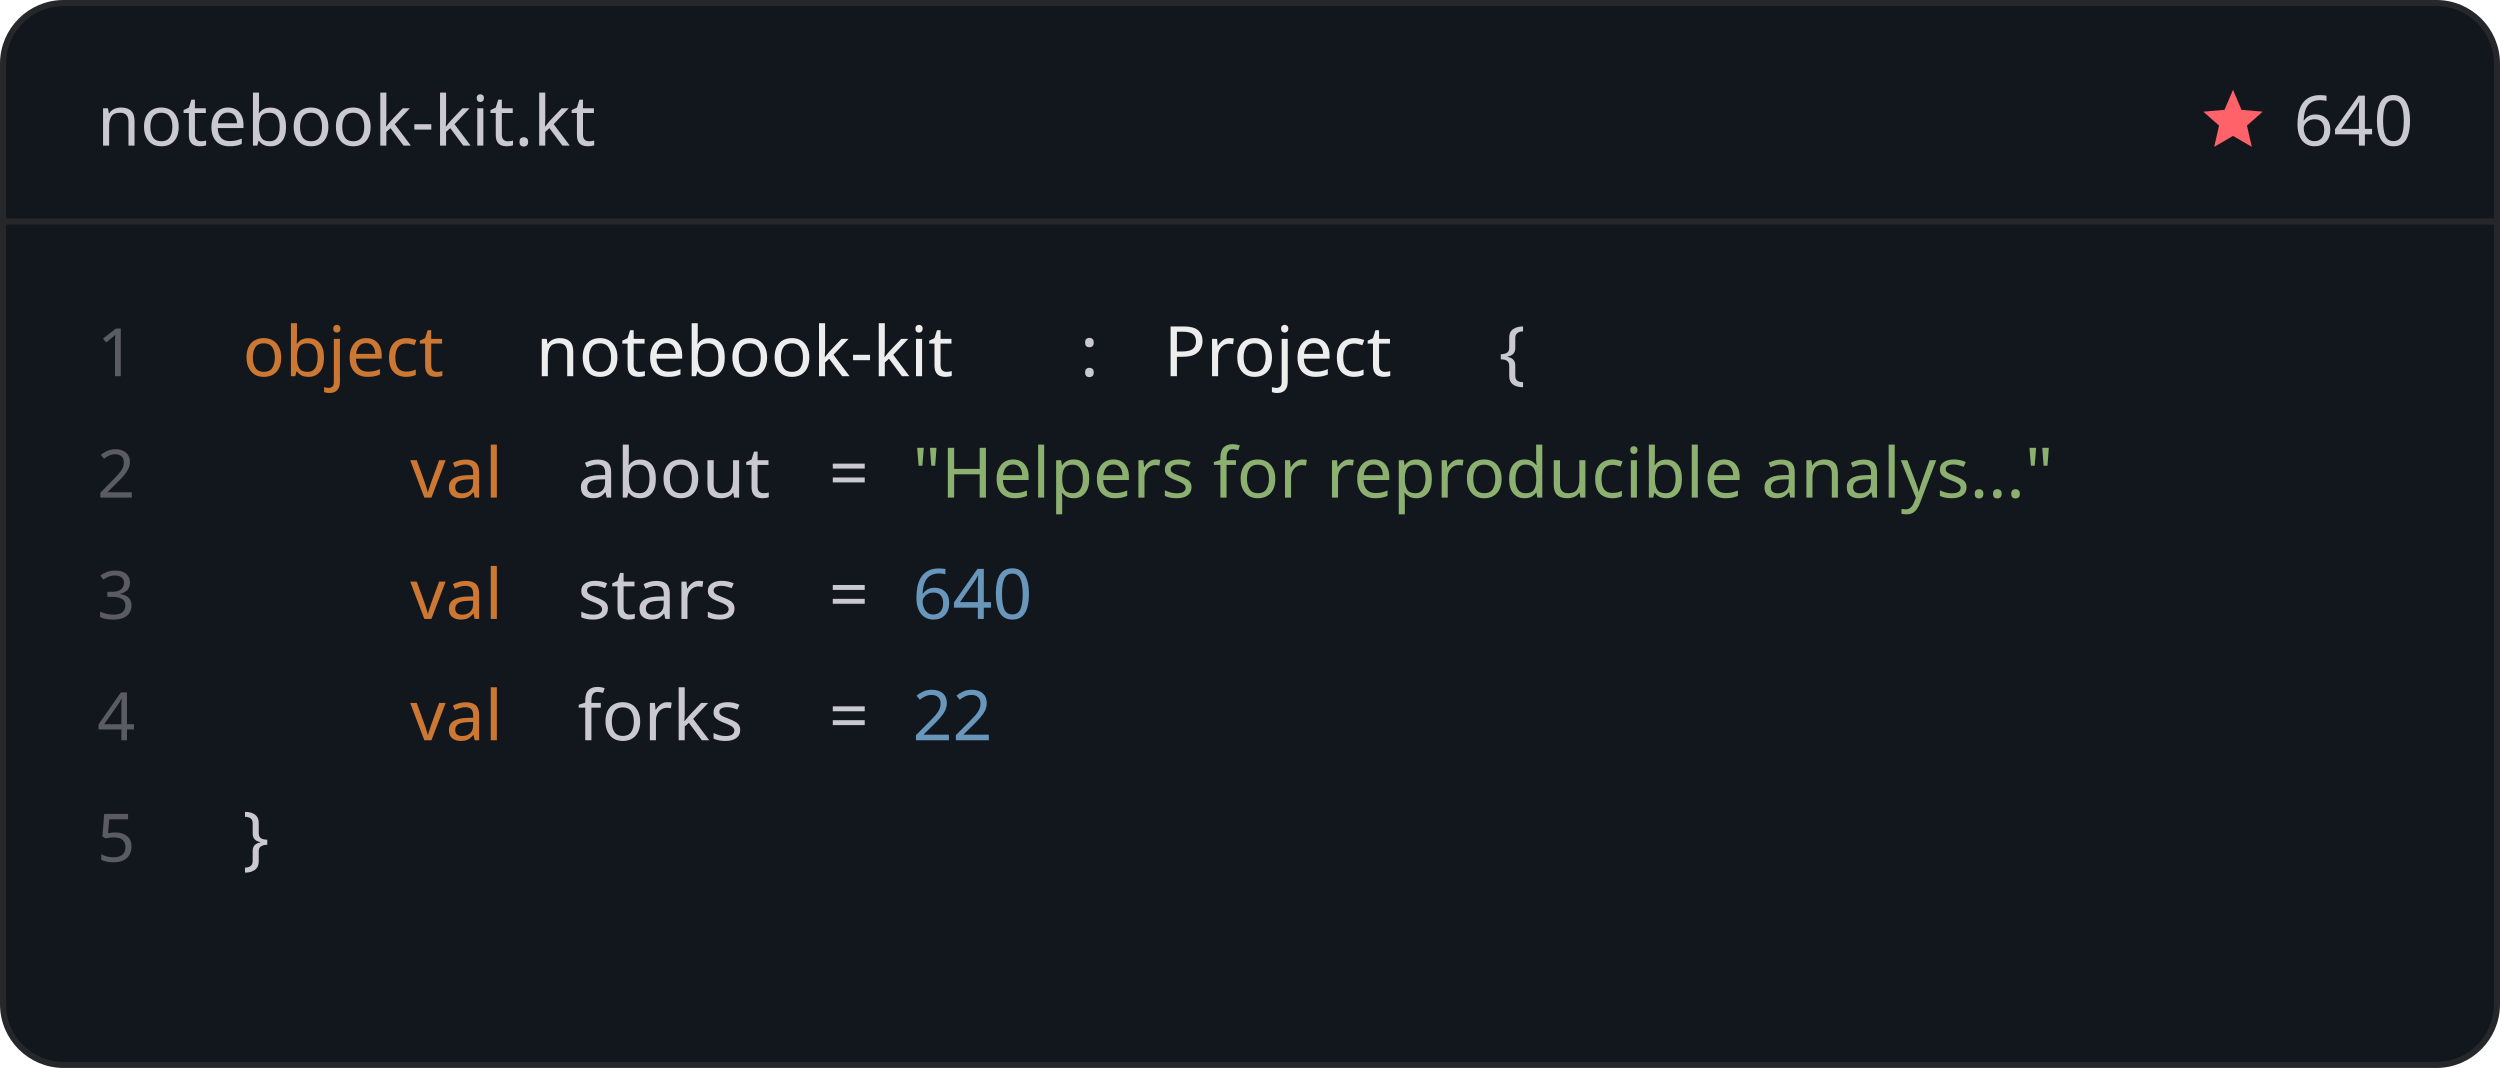
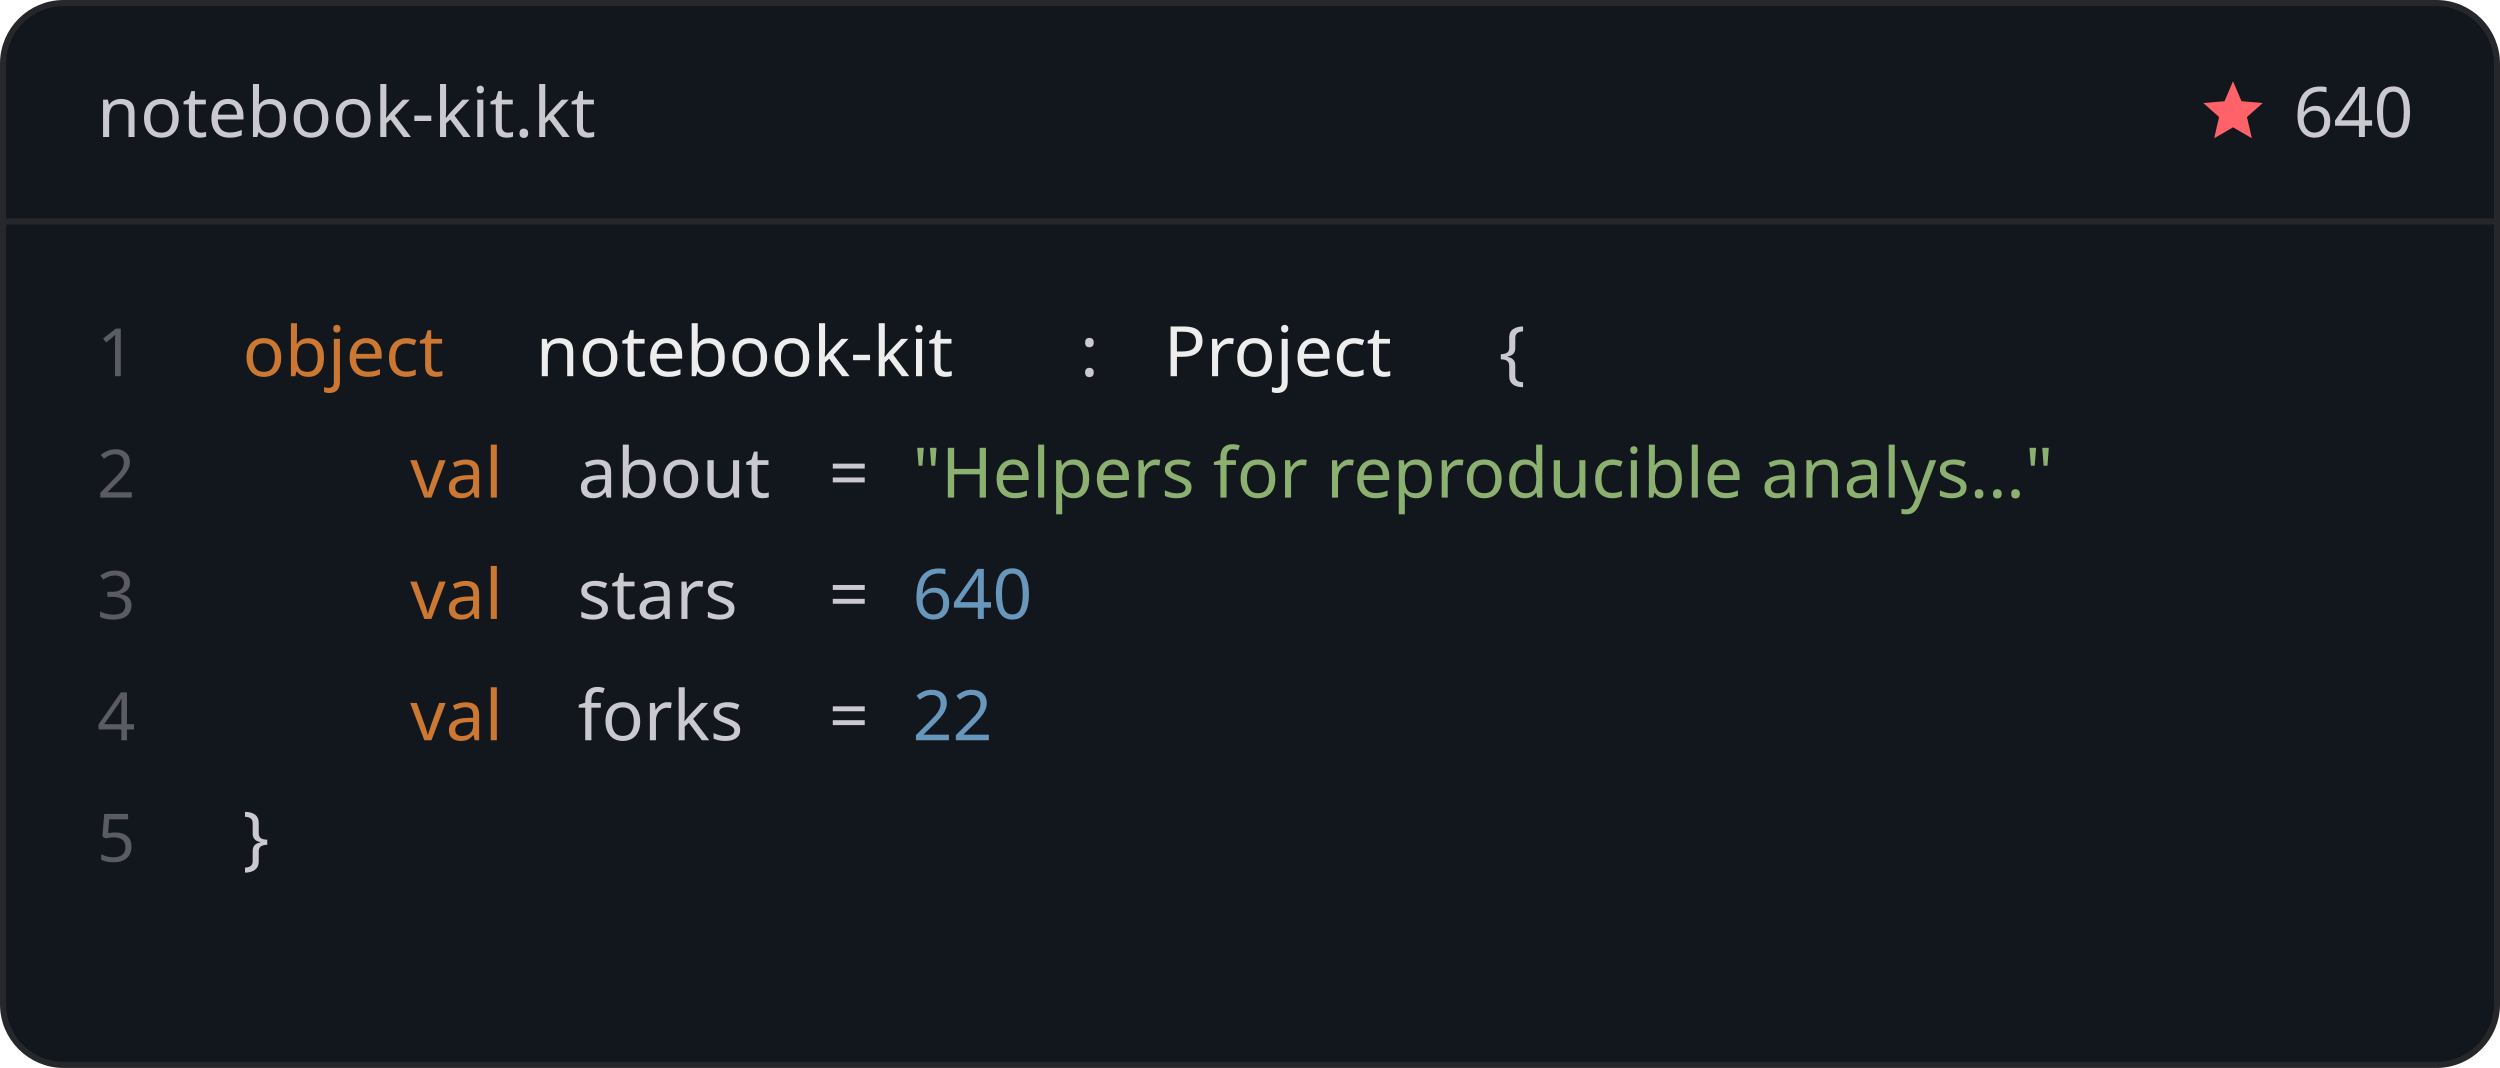
<svg xmlns="http://www.w3.org/2000/svg" width="412" height="176" viewBox="0 0 412 176" role="img">
  <defs>
    <style>@font-face{font-family:"Geist Mono";src:url(data:font/woff;sha256=a870626393ef2d2871739d88fe2cbb35c8b2783f57a8b8d354d6501710906eb4);font-weight:400;font-style:normal}</style>
    <clipPath id="id0">
      <rect width="352" height="36" />
    </clipPath>
  </defs>
  <g>
    <g>
      <rect x="0.5" y="0.5" width="411" height="175" rx="10" fill="#12161d" stroke="#26272b" stroke-width="1" />
      <g>
        <g>
          <g>
            <g clip-path="url(#id0)">
              <g>
                <text xml:space="preserve" text-rendering="geometricPrecision" font-family="'Geist Mono'" font-weight="400" font-size="11.5" fill="#c9c9cf">
-                   <tspan x="16 22.9 29.8 36.7 43.6 50.5 57.4 64.3 71.2 78.1 85 91.9 98.8 105.7 112.6" y="24.001">notebook-kit.kt</tspan>
+                   <tspan x="16 22.9 29.8 36.7 43.6 50.5 57.4 64.3 71.2 78.1 85 91.9 98.8 105.7 112.6" y="22.582">notebook-kit.kt</tspan>
                </text>
              </g>
            </g>
            <rect x="0" y="36" width="412" height="1" fill="#26272b" />
-             <path d="M368 14.8 L369.4 18.1 L372.9 18.4 L370.3 20.7 L371.1 24.2 L368 22.4 L364.9 24.2 L365.7 20.7 L363.1 18.4 L366.6 18.1 Z" fill="#ff6369" />
+             <path d="M368 13.382 L369.4 16.682 L372.9 16.982 L370.3 19.282 L371.1 22.782 L368 20.982 L364.9 22.782 L365.7 19.282 L363.1 16.982 L366.6 16.682 Z" fill="#ff6369" />
            <text xml:space="preserve" text-rendering="geometricPrecision" font-family="'Geist Mono'" font-weight="400" font-size="11.5" fill="#c9c9cf">
-               <tspan x="378 384.9 391.8" y="24.001">640</tspan>
+               <tspan x="378 384.9 391.8" y="22.582">640</tspan>
            </text>
            <g opacity="1">
              <g opacity="1">
                <text xml:space="preserve" text-rendering="geometricPrecision" font-family="'Geist Mono'" font-weight="400" font-size="11" fill="#5b5b63">
                  <tspan x="16" y="62">1</tspan>
                </text>
                <text xml:space="preserve" text-rendering="geometricPrecision" font-family="'Geist Mono'" font-weight="400" font-size="11.5" fill="#cc7832">
                  <tspan x="40 46.9 53.8 60.7 67.6 74.5" y="62.001">object</tspan>
                </text>
                <text xml:space="preserve" text-rendering="geometricPrecision" font-family="'Geist Mono'" font-weight="400" font-size="11.5" fill="#ededed">
                  <tspan x="88.3 95.2 102.1 109 115.9 122.8 129.7 136.6 143.5 150.4 157.3 164.2" y="62.001">notebook-kit</tspan>
                </text>
                <text xml:space="preserve" text-rendering="geometricPrecision" font-family="'Geist Mono'" font-weight="400" font-size="11.5" fill="#c9c9cf">
                  <tspan x="178" y="62.001">:</tspan>
                </text>
                <text xml:space="preserve" text-rendering="geometricPrecision" font-family="'Geist Mono'" font-weight="400" font-size="11.5" fill="#ededed">
                  <tspan x="191.8 198.7 205.6 212.5 219.4 226.3 233.2" y="62.001">Project</tspan>
                </text>
                <text xml:space="preserve" text-rendering="geometricPrecision" font-family="'Geist Mono'" font-weight="400" font-size="11.5" fill="#c9c9cf">
                  <tspan x="247" y="62.001">{</tspan>
                </text>
              </g>
            </g>
            <g opacity="1">
              <g opacity="1">
                <text xml:space="preserve" text-rendering="geometricPrecision" font-family="'Geist Mono'" font-weight="400" font-size="11" fill="#5b5b63">
                  <tspan x="16" y="82">2</tspan>
                </text>
                <text xml:space="preserve" text-rendering="geometricPrecision" font-family="'Geist Mono'" font-weight="400" font-size="11.5" fill="#cc7832">
                  <tspan x="67.6 74.5 81.4" y="82.001">val</tspan>
                </text>
                <text xml:space="preserve" text-rendering="geometricPrecision" font-family="'Geist Mono'" font-weight="400" font-size="11.5" fill="#c9c9cf">
                  <tspan x="95.2 102.1 109 115.9 122.8" y="82.001">about</tspan>
                </text>
                <text xml:space="preserve" text-rendering="geometricPrecision" font-family="'Geist Mono'" font-weight="400" font-size="11.5" fill="#c9c9cf">
                  <tspan x="136.6" y="82.001">=</tspan>
                </text>
                <text xml:space="preserve" text-rendering="geometricPrecision" font-family="'Geist Mono'" font-weight="400" font-size="11.5" fill="#8cb070">
                  <tspan x="150.4 157.3 164.2 171.1 178 184.9 191.8 198.7 205.6 212.5 219.4 226.3 233.2 240.1 247 253.9 260.8 267.7 274.6 281.5 288.4 295.3 302.2 309.1 316 322.9 329.8 336.7 343.6 350.5 357.4 364.3 371.2 378.1" y="82.001">"Helpers for reproducible analys…"</tspan>
                </text>
              </g>
            </g>
            <g opacity="1">
              <g opacity="1">
                <text xml:space="preserve" text-rendering="geometricPrecision" font-family="'Geist Mono'" font-weight="400" font-size="11" fill="#5b5b63">
                  <tspan x="16" y="102">3</tspan>
                </text>
                <text xml:space="preserve" text-rendering="geometricPrecision" font-family="'Geist Mono'" font-weight="400" font-size="11.5" fill="#cc7832">
                  <tspan x="67.6 74.5 81.4" y="102.001">val</tspan>
                </text>
                <text xml:space="preserve" text-rendering="geometricPrecision" font-family="'Geist Mono'" font-weight="400" font-size="11.5" fill="#c9c9cf">
                  <tspan x="95.2 102.1 109 115.9 122.8" y="102.001">stars</tspan>
                </text>
                <text xml:space="preserve" text-rendering="geometricPrecision" font-family="'Geist Mono'" font-weight="400" font-size="11.5" fill="#c9c9cf">
                  <tspan x="136.6" y="102.001">=</tspan>
                </text>
                <text xml:space="preserve" text-rendering="geometricPrecision" font-family="'Geist Mono'" font-weight="400" font-size="11.5" fill="#6897bb">
                  <tspan x="150.4 157.3 164.2" y="102.001">640</tspan>
                </text>
              </g>
            </g>
            <g opacity="1">
              <g opacity="1">
                <text xml:space="preserve" text-rendering="geometricPrecision" font-family="'Geist Mono'" font-weight="400" font-size="11" fill="#5b5b63">
                  <tspan x="16" y="122">4</tspan>
                </text>
                <text xml:space="preserve" text-rendering="geometricPrecision" font-family="'Geist Mono'" font-weight="400" font-size="11.5" fill="#cc7832">
                  <tspan x="67.6 74.5 81.4" y="122.001">val</tspan>
                </text>
                <text xml:space="preserve" text-rendering="geometricPrecision" font-family="'Geist Mono'" font-weight="400" font-size="11.5" fill="#c9c9cf">
                  <tspan x="95.2 102.1 109 115.9 122.8" y="122.001">forks</tspan>
                </text>
                <text xml:space="preserve" text-rendering="geometricPrecision" font-family="'Geist Mono'" font-weight="400" font-size="11.5" fill="#c9c9cf">
                  <tspan x="136.6" y="122.001">=</tspan>
                </text>
                <text xml:space="preserve" text-rendering="geometricPrecision" font-family="'Geist Mono'" font-weight="400" font-size="11.5" fill="#6897bb">
                  <tspan x="150.4 157.3" y="122.001">22</tspan>
                </text>
              </g>
            </g>
            <g opacity="1">
              <g opacity="1">
                <text xml:space="preserve" text-rendering="geometricPrecision" font-family="'Geist Mono'" font-weight="400" font-size="11" fill="#5b5b63">
                  <tspan x="16" y="142">5</tspan>
                </text>
                <text xml:space="preserve" text-rendering="geometricPrecision" font-family="'Geist Mono'" font-weight="400" font-size="11.5" fill="#c9c9cf">
                  <tspan x="40" y="142.001">}</tspan>
                </text>
              </g>
            </g>
          </g>
        </g>
      </g>
    </g>
  </g>
</svg>
